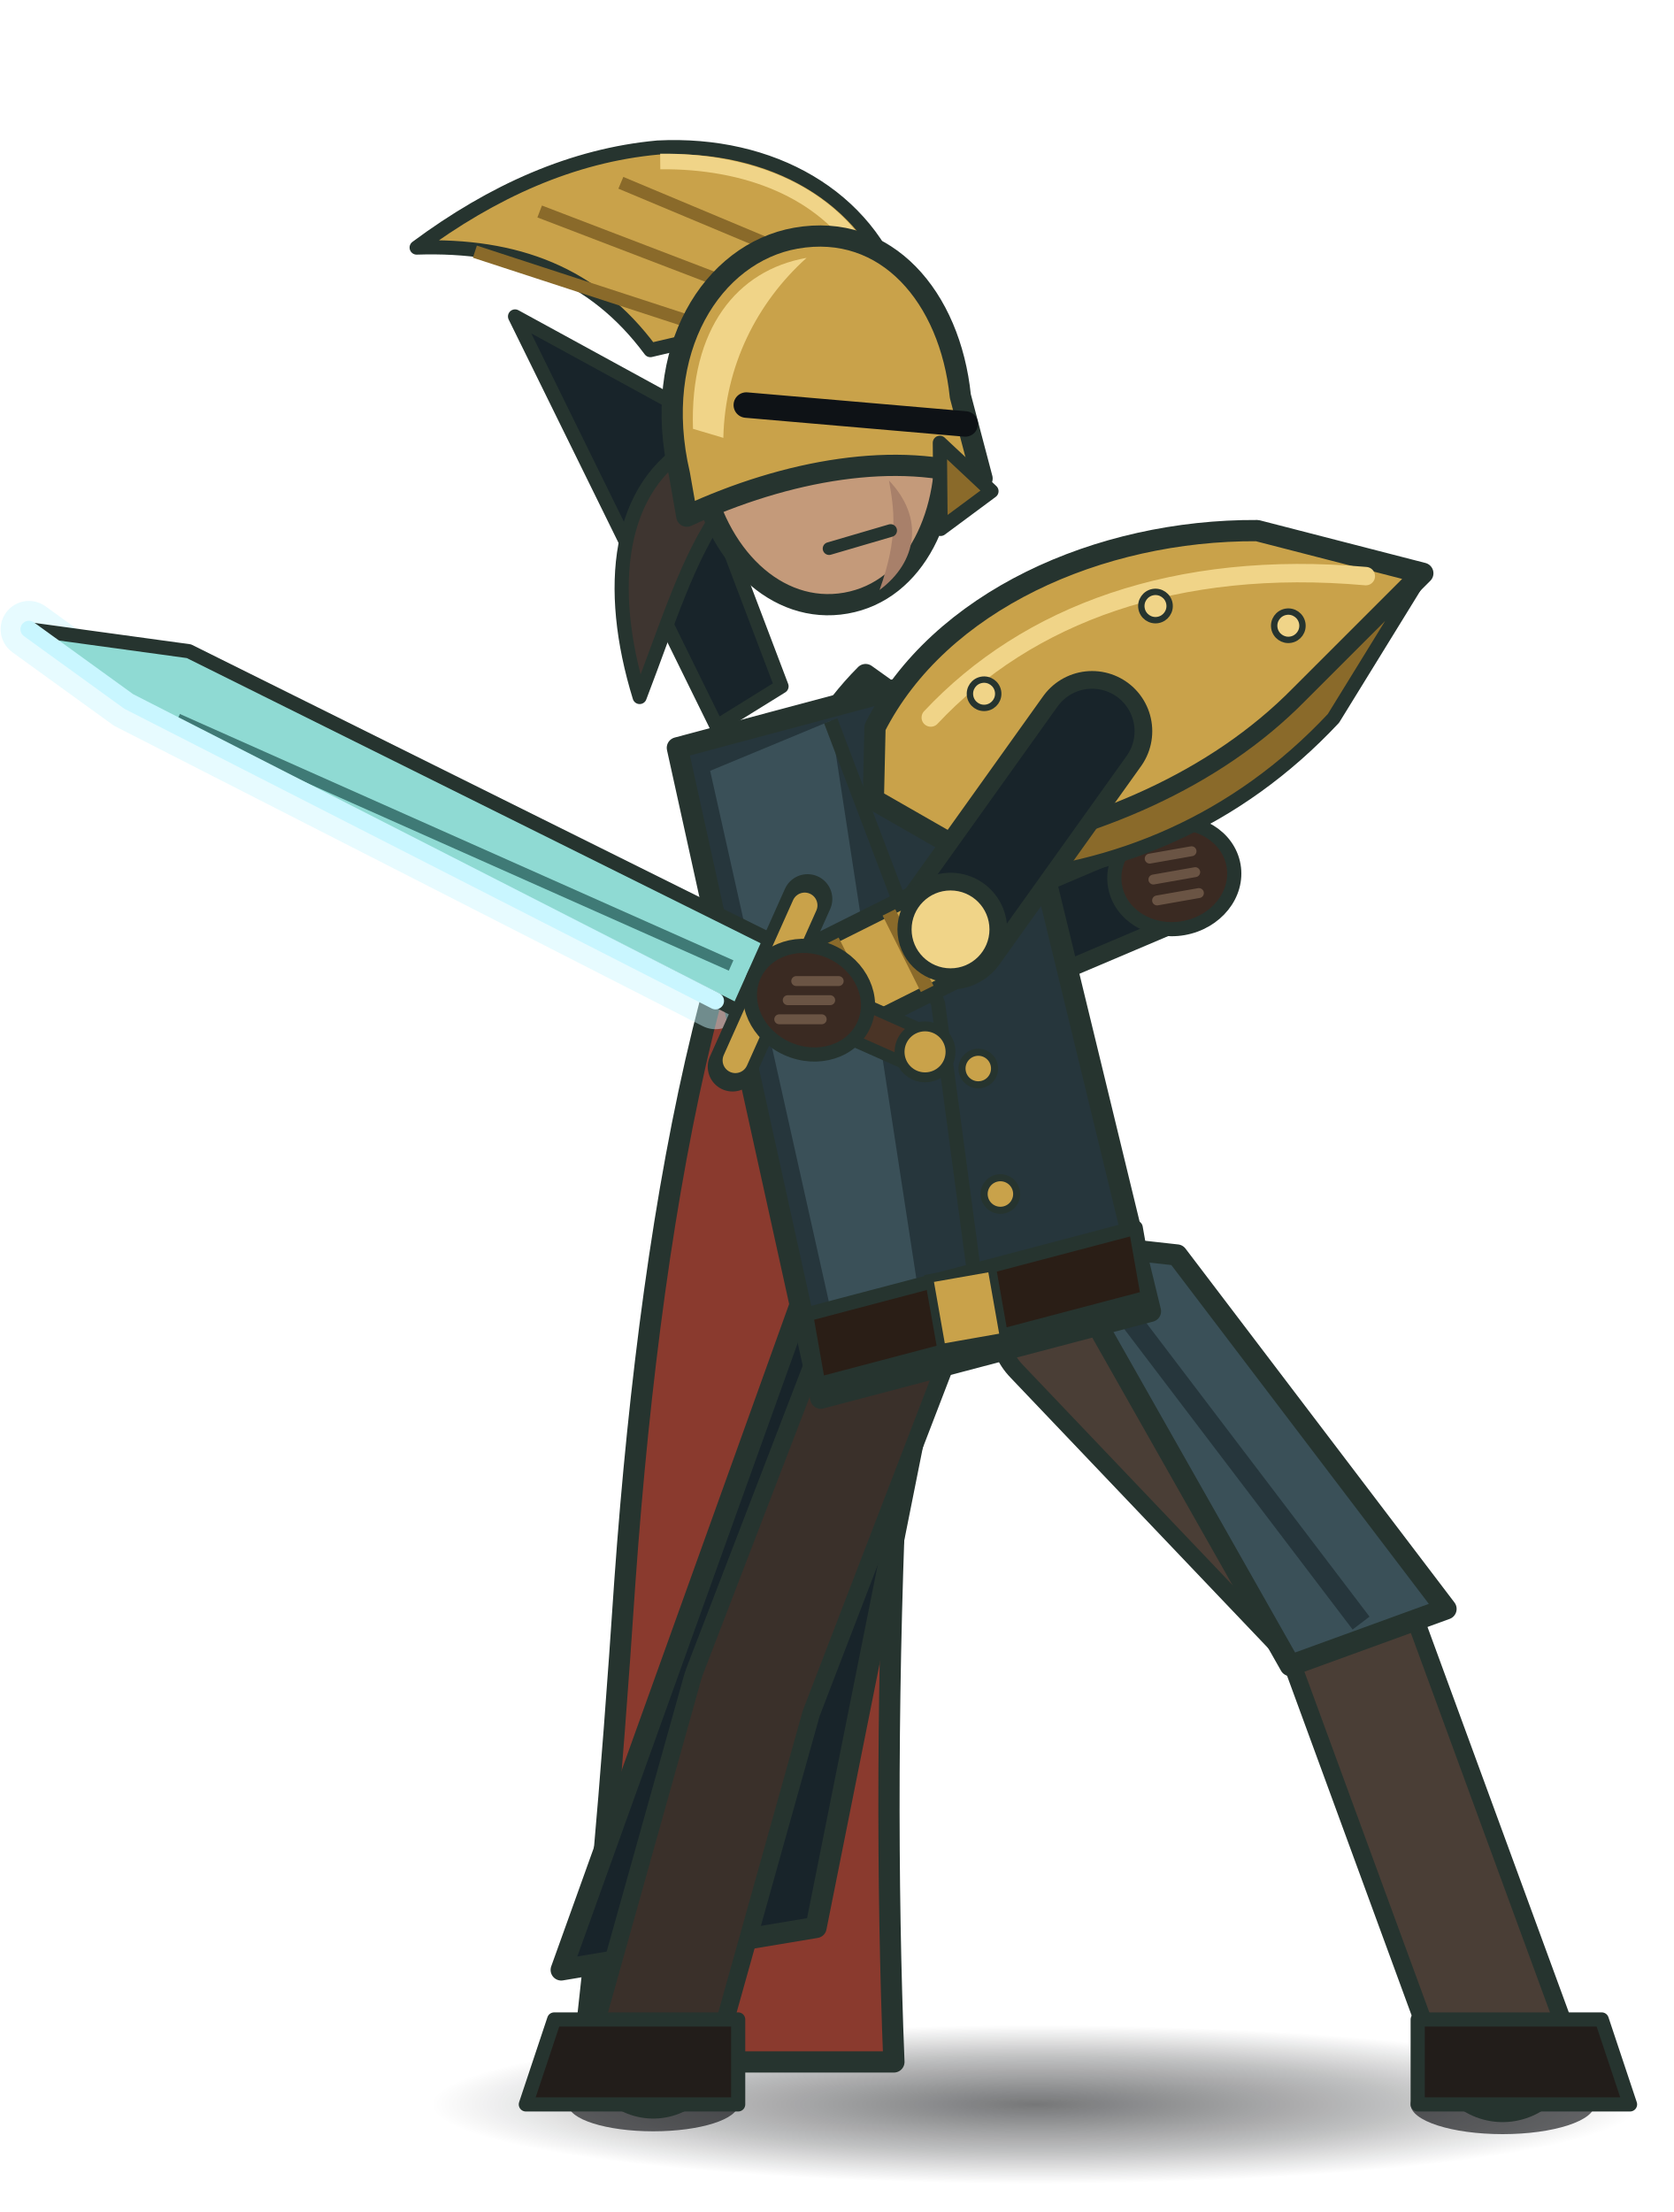
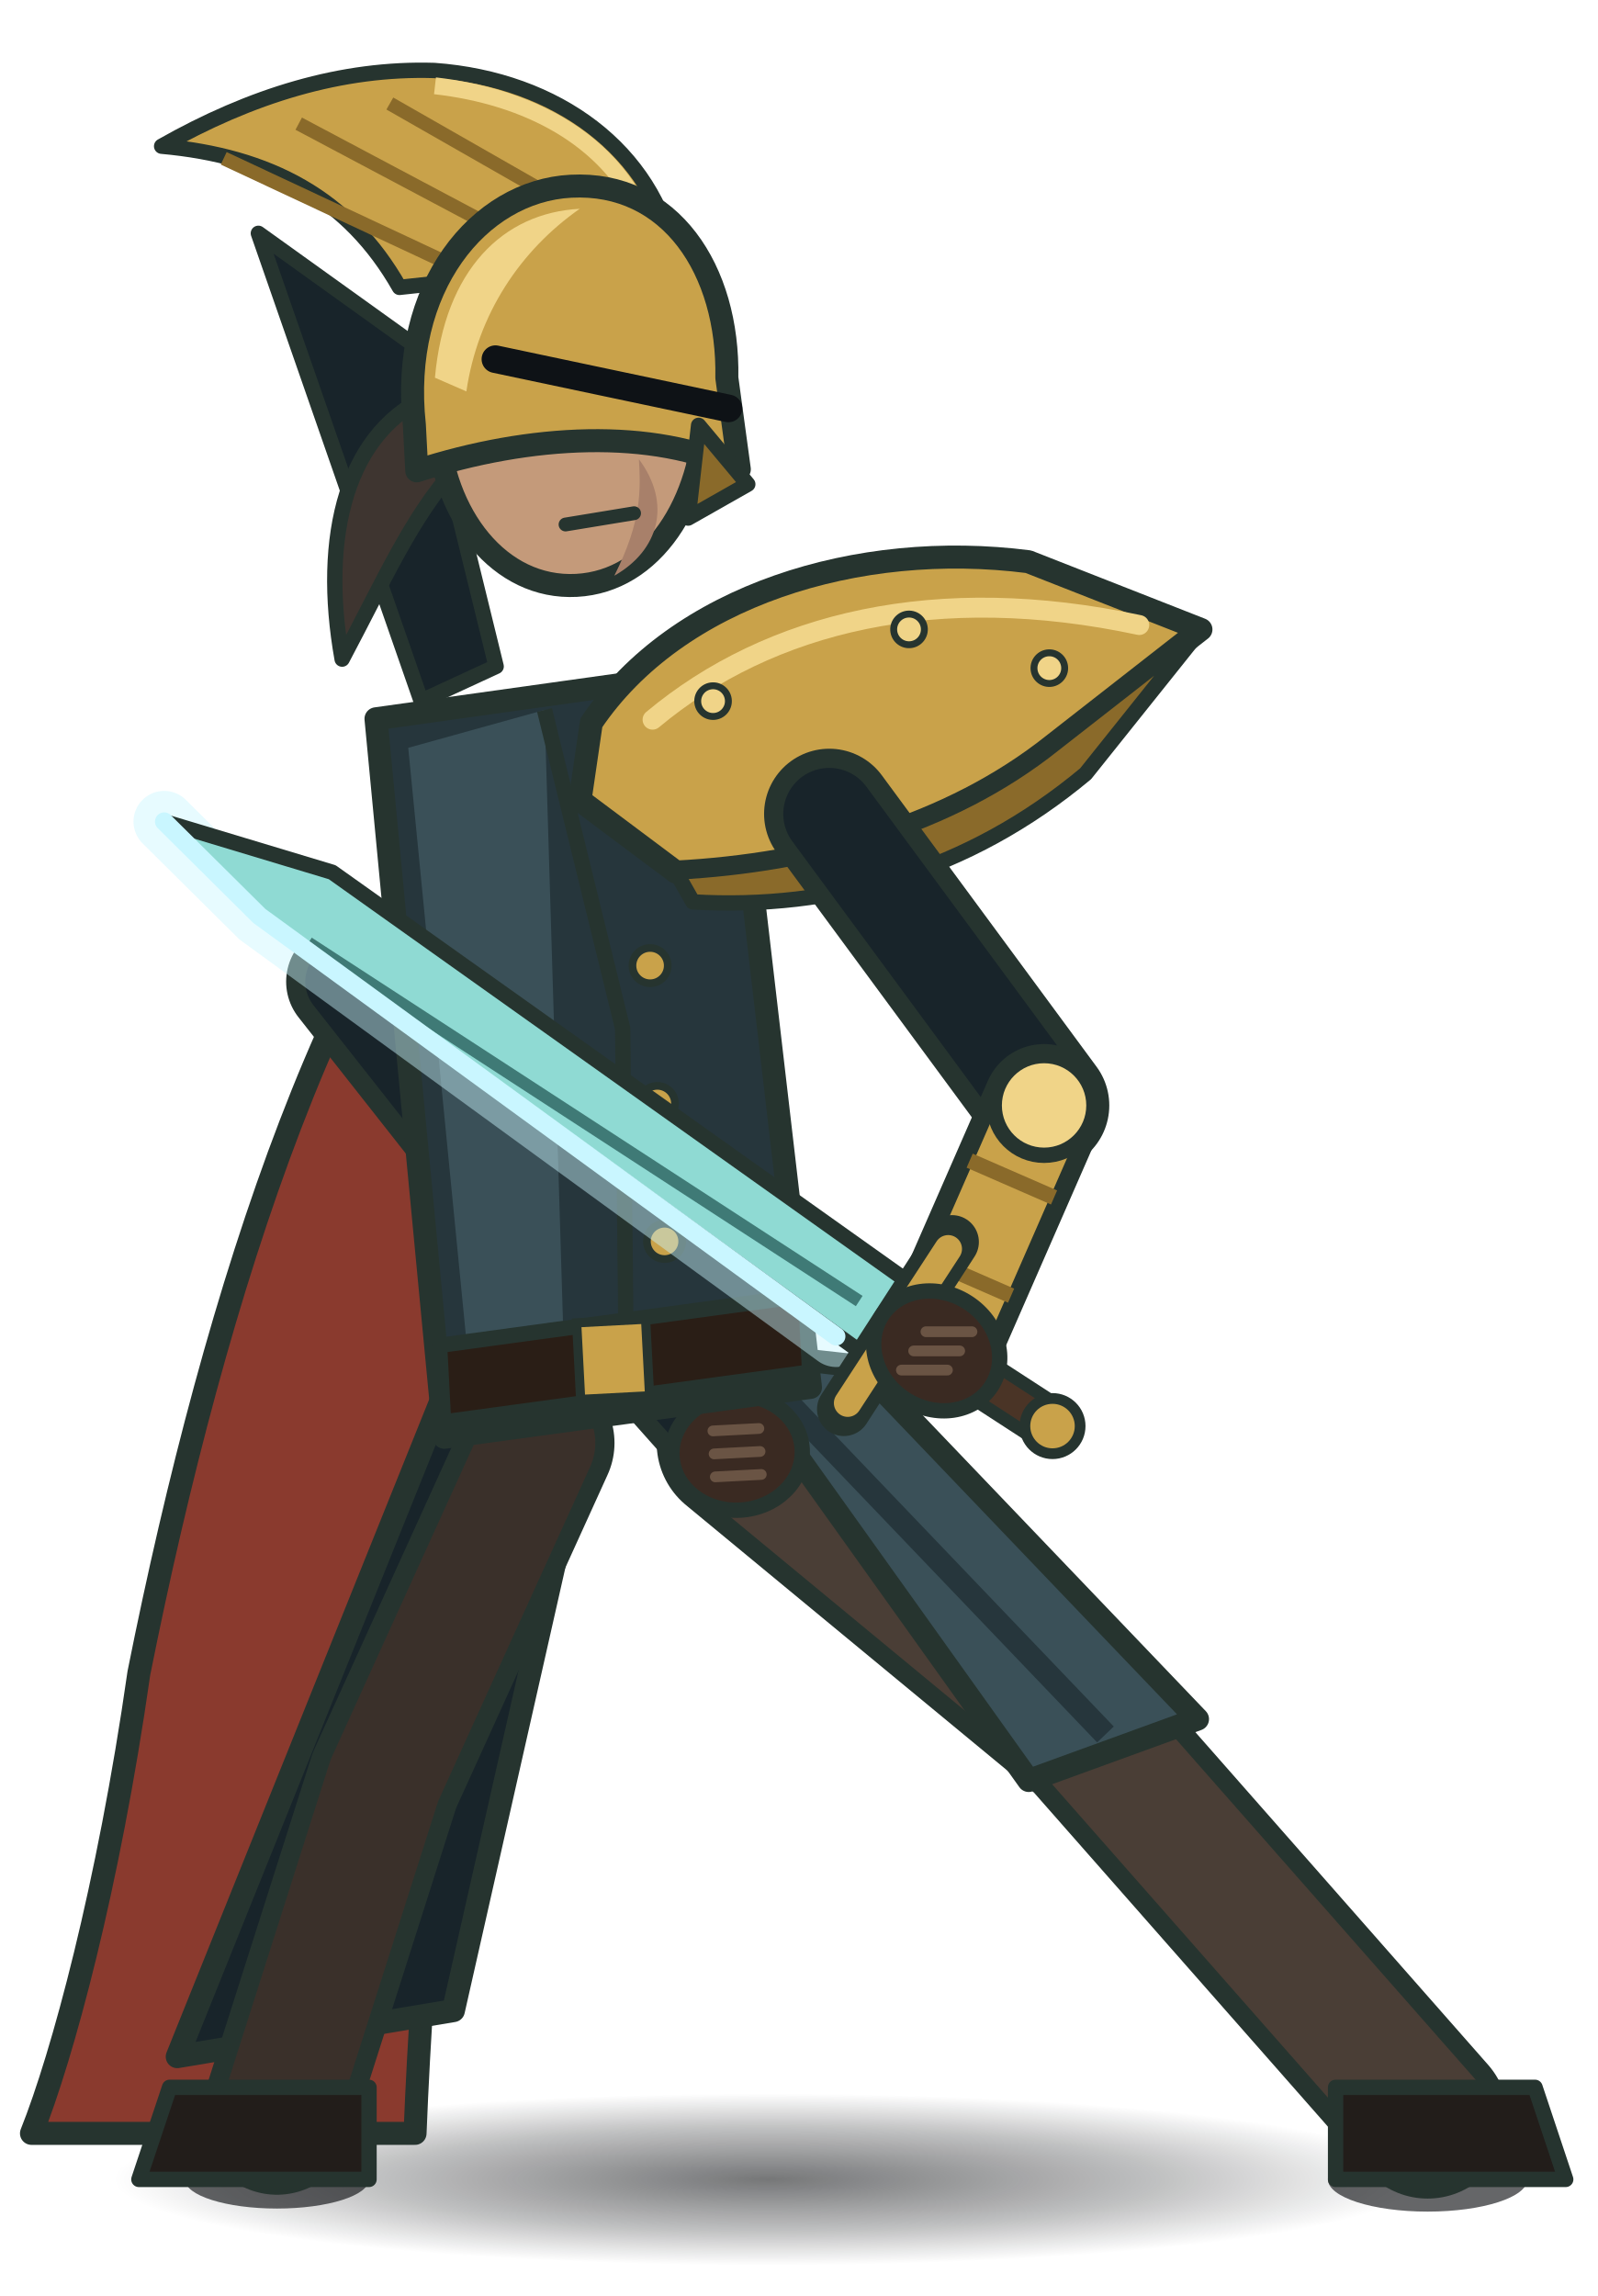
- <svg xmlns="http://www.w3.org/2000/svg" viewBox="-26.2 8.7 236.2 312.5" width="236" height="312">
+ <svg xmlns="http://www.w3.org/2000/svg" viewBox="20 21.9 208 299.3" width="208" height="299">
  <defs>
    <radialGradient id="cast" cx=".5" cy=".5" r=".5">
      <stop offset="0" stop-color="#05070a" stop-opacity=".55" />
      <stop offset=".6" stop-color="#05070a" stop-opacity=".25" />
      <stop offset="1" stop-color="#05070a" stop-opacity="0" />
    </radialGradient>
  </defs>
  <ellipse cx="120" cy="306" rx="86" ry="11.2" fill="url(#cast)" />
-   <ellipse cx="66" cy="306" rx="12" ry="3.8" fill="#06080b" opacity=".62" />
-   <ellipse cx="186" cy="306" rx="13" ry="4.2" fill="#06080b" opacity=".62" />
-   <path d="M96 104 C76 124 66 176 62 232 C60 262 58 284 56 300 L100 300 C98 250 100 180 110 114Z" fill="#8a3a2e" stroke="#26342f" stroke-width="3" stroke-linejoin="round" stroke-linecap="round" />
-   <path d="M90 184 L108 186 L89 281 L53 287Z" fill="#18242a" stroke="#26342f" stroke-width="3" stroke-linejoin="round" stroke-linecap="round" />
-   <path d="M100 196 L80 248 L66 298" fill="none" stroke="#26342f" stroke-width="20" stroke-linecap="round" stroke-linejoin="round" />
-   <path d="M100 196 L80 248 L66 298" fill="none" stroke="#3a302a" stroke-width="15" stroke-linecap="round" stroke-linejoin="round" />
-   <path d="M78 294 L52 294 L48 306 L78 306Z" fill="#221d1a" stroke="#26342f" stroke-width="2" stroke-linejoin="round" stroke-linecap="round" />
-   <path d="M124 196 L164 238 L186 298" fill="none" stroke="#26342f" stroke-width="21" stroke-linecap="round" stroke-linejoin="round" />
-   <path d="M124 196 L164 238 L186 298" fill="none" stroke="#4a3e36" stroke-width="16" stroke-linecap="round" stroke-linejoin="round" />
-   <path d="M174 294 L200 294 L204 306 L174 306Z" fill="#221d1a" stroke="#26342f" stroke-width="2" stroke-linejoin="round" stroke-linecap="round" />
-   <path d="M122 184 L140 186 L178 236 L156 244Z" fill="#3a5058" stroke="#26342f" stroke-width="3" stroke-linejoin="round" stroke-linecap="round" />
-   <path d="M128 188 L166 238" stroke="#26363c" stroke-width="3" />
-   <g transform="translate(-4 10) rotate(-10 118 196)">
+   <ellipse cx="56" cy="306" rx="12" ry="3.8" fill="#06080b" opacity=".62" />
+   <ellipse cx="206" cy="306" rx="13" ry="4.2" fill="#06080b" opacity=".62" />
+   <path d="M88 118 C64 140 48 190 38 240 C34 268 28 290 24 300 L74 300 C76 250 84 190 102 126Z" fill="#8a3a2e" stroke="#26342f" stroke-width="3" stroke-linejoin="round" stroke-linecap="round" />
+   <path d="M80 198 L98 200 L79 284 L43 290Z" fill="#18242a" stroke="#26342f" stroke-width="3" stroke-linejoin="round" stroke-linecap="round" />
+   <path d="M90 210 L70 254 L56 298" fill="none" stroke="#26342f" stroke-width="20" stroke-linecap="round" stroke-linejoin="round" />
+   <path d="M90 210 L70 254 L56 298" fill="none" stroke="#3a302a" stroke-width="15" stroke-linecap="round" stroke-linejoin="round" />
+   <path d="M68 294 L42 294 L38 306 L68 306Z" fill="#221d1a" stroke="#26342f" stroke-width="2" stroke-linejoin="round" stroke-linecap="round" />
+   <path d="M116 210 L162 248 L206 298" fill="none" stroke="#26342f" stroke-width="21" stroke-linecap="round" stroke-linejoin="round" />
+   <path d="M116 210 L162 248 L206 298" fill="none" stroke="#4a3e36" stroke-width="16" stroke-linecap="round" stroke-linejoin="round" />
+   <path d="M194 294 L220 294 L224 306 L194 306Z" fill="#221d1a" stroke="#26342f" stroke-width="2" stroke-linejoin="round" stroke-linecap="round" />
+   <path d="M114 198 L132 200 L176 246 L154 254Z" fill="#3a5058" stroke="#26342f" stroke-width="3" stroke-linejoin="round" stroke-linecap="round" />
+   <path d="M120 202 L164 248" stroke="#26363c" stroke-width="3" />
+   <g transform="translate(-16 16) rotate(-3 118 196)">
    <path d="M96 96 L78 34 L98 50 L106 92Z" fill="#18242a" stroke="#26342f" stroke-width="2" stroke-linejoin="round" stroke-linecap="round" />
-     <path d="M98 114 L130 134 L156 128" fill="none" stroke="#26342f" stroke-width="15" stroke-linecap="round" stroke-linejoin="round" />
-     <path d="M98 114 L130 134 L156 128" fill="none" stroke="#18242a" stroke-width="10" stroke-linecap="round" stroke-linejoin="round" />
-     <ellipse cx="156.0" cy="128.0" rx="8.5" ry="7.5" transform="rotate(0 156.0 128.0)" fill="#3a2a22" stroke="#26342f" stroke-width="2" stroke-linejoin="round" stroke-linecap="round" />
-     <path d="M153.0 125.0 l6 0" stroke="#6a5444" stroke-width="1.4" stroke-linecap="round" />
-     <path d="M153.0 128.0 l6 0" stroke="#6a5444" stroke-width="1.4" stroke-linecap="round" />
-     <path d="M153.0 131.0 l6 0" stroke="#6a5444" stroke-width="1.4" stroke-linecap="round" />
+     <path d="M84 132 L108 166 L132 196" fill="none" stroke="#26342f" stroke-width="15" stroke-linecap="round" stroke-linejoin="round" />
+     <path d="M84 132 L108 166 L132 196" fill="none" stroke="#18242a" stroke-width="10" stroke-linecap="round" stroke-linejoin="round" />
+     <ellipse cx="132.0" cy="196.0" rx="8.5" ry="7.5" transform="rotate(0 132.0 196.0)" fill="#3a2a22" stroke="#26342f" stroke-width="2" stroke-linejoin="round" stroke-linecap="round" />
+     <path d="M129.0 193.0 l6 0" stroke="#6a5444" stroke-width="1.4" stroke-linecap="round" />
+     <path d="M129.0 196.0 l6 0" stroke="#6a5444" stroke-width="1.4" stroke-linecap="round" />
+     <path d="M129.0 199.0 l6 0" stroke="#6a5444" stroke-width="1.4" stroke-linecap="round" />
    <path d="M90 98 L136 94 L142 188 L94 192Z" fill="#26363c" stroke="#26342f" stroke-width="3" stroke-linejoin="round" stroke-linecap="round" />
    <path d="M94 102 L112 98 L110 188 L98 190Z" fill="#3a5058" />
    <path d="M112 98 L120 140 L118 188" stroke="#26342f" stroke-width="2" fill="none" />
    <circle cx="124" cy="132" r="2.3" fill="#c9a24a" stroke="#26342f" stroke-width="1" />
    <circle cx="124" cy="150" r="2.3" fill="#c9a24a" stroke="#26342f" stroke-width="1" />
    <circle cx="124" cy="168" r="2.3" fill="#c9a24a" stroke="#26342f" stroke-width="1" />
    <path d="M94 180 L142 176 L142 186 L94 190Z" fill="#2a1e16" stroke="#26342f" stroke-width="2" stroke-linejoin="round" stroke-linecap="round" />
    <rect x="112" y="178" width="9" height="10" fill="#c9a24a" stroke="#26342f" stroke-width="1.2" />
    <g transform="">
      <path d="M100 56 C88 60 84 74 86 90 C92 80 96 72 102 66Z" fill="#3e3530" stroke="#26342f" stroke-width="2" stroke-linejoin="round" stroke-linecap="round" />
      <path d="M100 60 C100 44 108 36 118 36 C130 36 136 46 135 60 C134 72 127 82 117 82 C107 82 100 72 100 60Z" fill="#c49a7a" stroke="#26342f" stroke-width="3" stroke-linejoin="round" stroke-linecap="round" />
      <path d="M126 66 C130 72 128 78 122 81 C126 74 126 70 126 66Z" fill="#a8806a" />
      <path d="M132 40 C130 26 118 16 102 14 C90 13 78 16 66 22 C80 24 90 30 96 42Z" fill="#c9a24a" stroke="#26342f" stroke-width="2" stroke-linejoin="round" stroke-linecap="round" />
      <path d="M124 36 L96 18 M114 38 L84 20 M104 40 L74 24" stroke="#8a6a2a" stroke-width="1.8" />
      <path d="M128 34 C124 24 114 18 102 16" fill="none" stroke="#f0d488" stroke-width="2.2" />
      <path d="M97 60 C96 42 107 30 119 30 C132 30 139 42 138 56 L139 68 C128 62 112 62 97 66Z" fill="#c9a24a" stroke="#26342f" stroke-width="3" stroke-linejoin="round" stroke-linecap="round" />
      <path d="M100 54 C102 40 110 33 120 33 C112 38 106 46 104 56Z" fill="#f0d488" />
      <path d="M108 52 L138 60" stroke="#0e1216" stroke-width="3.6" stroke-linecap="round" />
      <path d="M134 62 L140 70 L132 74Z" fill="#8a6a2a" stroke="#26342f" stroke-width="2" stroke-linejoin="round" stroke-linecap="round" />
      <path d="M116 74 L125 73" stroke="#26342f" stroke-width="1.8" stroke-linecap="round" />
    </g>
    <path d="M118 100 C130 84 154 78 176 82 L198 92 L178 106 C164 116 146 120 128 120 L116 110Z" fill="#c9a24a" stroke="#26342f" stroke-width="3" stroke-linejoin="round" stroke-linecap="round" />
    <path d="M128 120 C146 120 164 116 178 106 L198 92 L182 110 C166 122 148 126 130 124Z" fill="#8a6a2a" stroke="#26342f" stroke-width="2" stroke-linejoin="round" stroke-linecap="round" />
    <path d="M126 100 C142 88 164 84 190 91" fill="none" stroke="#f0d488" stroke-width="2.6" stroke-linecap="round" />
    <circle cx="134" cy="98" r="2" fill="#f0d488" stroke="#26342f" stroke-width=".9" />
    <circle cx="160" cy="90" r="2" fill="#f0d488" stroke="#26342f" stroke-width=".9" />
    <circle cx="178" cy="96" r="2" fill="#f0d488" stroke="#26342f" stroke-width=".9" />
  </g>
-   <path d="M128 112 L108 140" fill="none" stroke="#26342f" stroke-width="17" stroke-linecap="round" stroke-linejoin="round" />
-   <path d="M128 112 L108 140" fill="none" stroke="#18242a" stroke-width="12" stroke-linecap="round" stroke-linejoin="round" />
-   <path d="M108 140 L88 150" fill="none" stroke="#26342f" stroke-width="16" stroke-linecap="round" stroke-linejoin="round" />
-   <path d="M108 140 L88 150" fill="none" stroke="#c9a24a" stroke-width="11" stroke-linecap="round" stroke-linejoin="round" />
-   <path d="M104.7 148.4 L99.3 137.6 M96.7 152.4 L91.3 141.6" stroke="#8a6a2a" stroke-width="2" />
-   <circle cx="108" cy="140" r="6.5" fill="#f0d488" stroke="#26342f" stroke-width="2" stroke-linejoin="round" stroke-linecap="round" />
+   <path d="M128 128 L156 166" fill="none" stroke="#26342f" stroke-width="17" stroke-linecap="round" stroke-linejoin="round" />
+   <path d="M128 128 L156 166" fill="none" stroke="#18242a" stroke-width="12" stroke-linecap="round" stroke-linejoin="round" />
+   <path d="M156 166 L142 198" fill="none" stroke="#26342f" stroke-width="16" stroke-linecap="round" stroke-linejoin="round" />
+   <path d="M156 166 L142 198" fill="none" stroke="#c9a24a" stroke-width="11" stroke-linecap="round" stroke-linejoin="round" />
+   <path d="M157.3 178.0 L146.3 173.2 M151.7 190.8 L140.7 186.0" stroke="#8a6a2a" stroke-width="2" />
+   <circle cx="156" cy="166" r="6.5" fill="#f0d488" stroke="#26342f" stroke-width="2" stroke-linejoin="round" stroke-linecap="round" />
  <g class="fx">
-     <path d="M74.8 150.1 L-8.1 107.8 L-22.2 97.6" fill="none" stroke="#c9f6ff" stroke-width="8" stroke-linecap="round" opacity=".45" />
+     <path d="M128.9 196.1 L53.7 141.3 L41.3 129.0" fill="none" stroke="#c9f6ff" stroke-width="8" stroke-linecap="round" opacity=".45" />
  </g>
-   <path d="M82.9 141.7 L0.4 100.7 L-22.2 97.6 L-8.1 107.8 L78.5 151.8Z" fill="#8fdad3" stroke="#26342f" stroke-width="2" stroke-linejoin="round" stroke-linecap="round" />
-   <path d="M77.0 145.1 L-1.2 110.3" stroke="#3f7a76" stroke-width="1.6" />
-   <path d="M74.8 150.1 L-8.1 107.8 L-22.2 97.6" fill="none" stroke="#c9f6ff" stroke-width="2.4" stroke-linecap="round" />
-   <path d="M86.2 149.2 L102.6 156.5" stroke="#26342f" stroke-width="7" stroke-linecap="round" />
-   <path d="M86.2 149.2 L102.6 156.5" stroke="#4a3426" stroke-width="3.6" stroke-linecap="round" />
-   <circle cx="104.4" cy="157.3" r="3.6" fill="#c9a24a" stroke="#26342f" stroke-width="1.4" />
-   <path d="M87.8 135.7 L77.2 159.4" stroke="#26342f" stroke-width="7" stroke-linecap="round" />
-   <path d="M87.4 136.6 L77.6 158.5" stroke="#c9a24a" stroke-width="3.6" stroke-linecap="round" />
-   <ellipse cx="88" cy="150" rx="8.5" ry="7.5" transform="rotate(204 88 150)" fill="#3a2a22" stroke="#26342f" stroke-width="2" stroke-linejoin="round" stroke-linecap="round" />
-   <path d="M83.8 152.7 l6 0" stroke="#6a5444" stroke-width="1.4" stroke-linecap="round" />
-   <path d="M85.0 150.0 l6 0" stroke="#6a5444" stroke-width="1.4" stroke-linecap="round" />
-   <path d="M86.2 147.3 l6 0" stroke="#6a5444" stroke-width="1.4" stroke-linecap="round" />
+   <path d="M138.3 189.0 L63.2 135.6 L41.3 129.0 L53.7 141.3 L132.3 198.3Z" fill="#8fdad3" stroke="#26342f" stroke-width="2" stroke-linejoin="round" stroke-linecap="round" />
+   <path d="M131.9 191.5 L60.1 144.8" stroke="#3f7a76" stroke-width="1.6" />
+   <path d="M128.9 196.1 L53.7 141.3 L41.3 129.0" fill="none" stroke="#c9f6ff" stroke-width="2.4" stroke-linecap="round" />
+   <path d="M140.3 196.9 L155.4 206.7" stroke="#26342f" stroke-width="7" stroke-linecap="round" />
+   <path d="M140.3 196.9 L155.4 206.7" stroke="#4a3426" stroke-width="3.6" stroke-linecap="round" />
+   <circle cx="157.1" cy="207.8" r="3.6" fill="#c9a24a" stroke="#26342f" stroke-width="1.4" />
+   <path d="M144.0 183.8 L129.9 205.6" stroke="#26342f" stroke-width="7" stroke-linecap="round" />
+   <path d="M143.5 184.7 L130.4 204.8" stroke="#c9a24a" stroke-width="3.6" stroke-linecap="round" />
+   <ellipse cx="142" cy="198" rx="8.5" ry="7.5" transform="rotate(213 142 198)" fill="#3a2a22" stroke="#26342f" stroke-width="2" stroke-linejoin="round" stroke-linecap="round" />
+   <path d="M137.4 200.5 l6 0" stroke="#6a5444" stroke-width="1.4" stroke-linecap="round" />
+   <path d="M139.0 198.0 l6 0" stroke="#6a5444" stroke-width="1.4" stroke-linecap="round" />
+   <path d="M140.6 195.5 l6 0" stroke="#6a5444" stroke-width="1.4" stroke-linecap="round" />
</svg>
